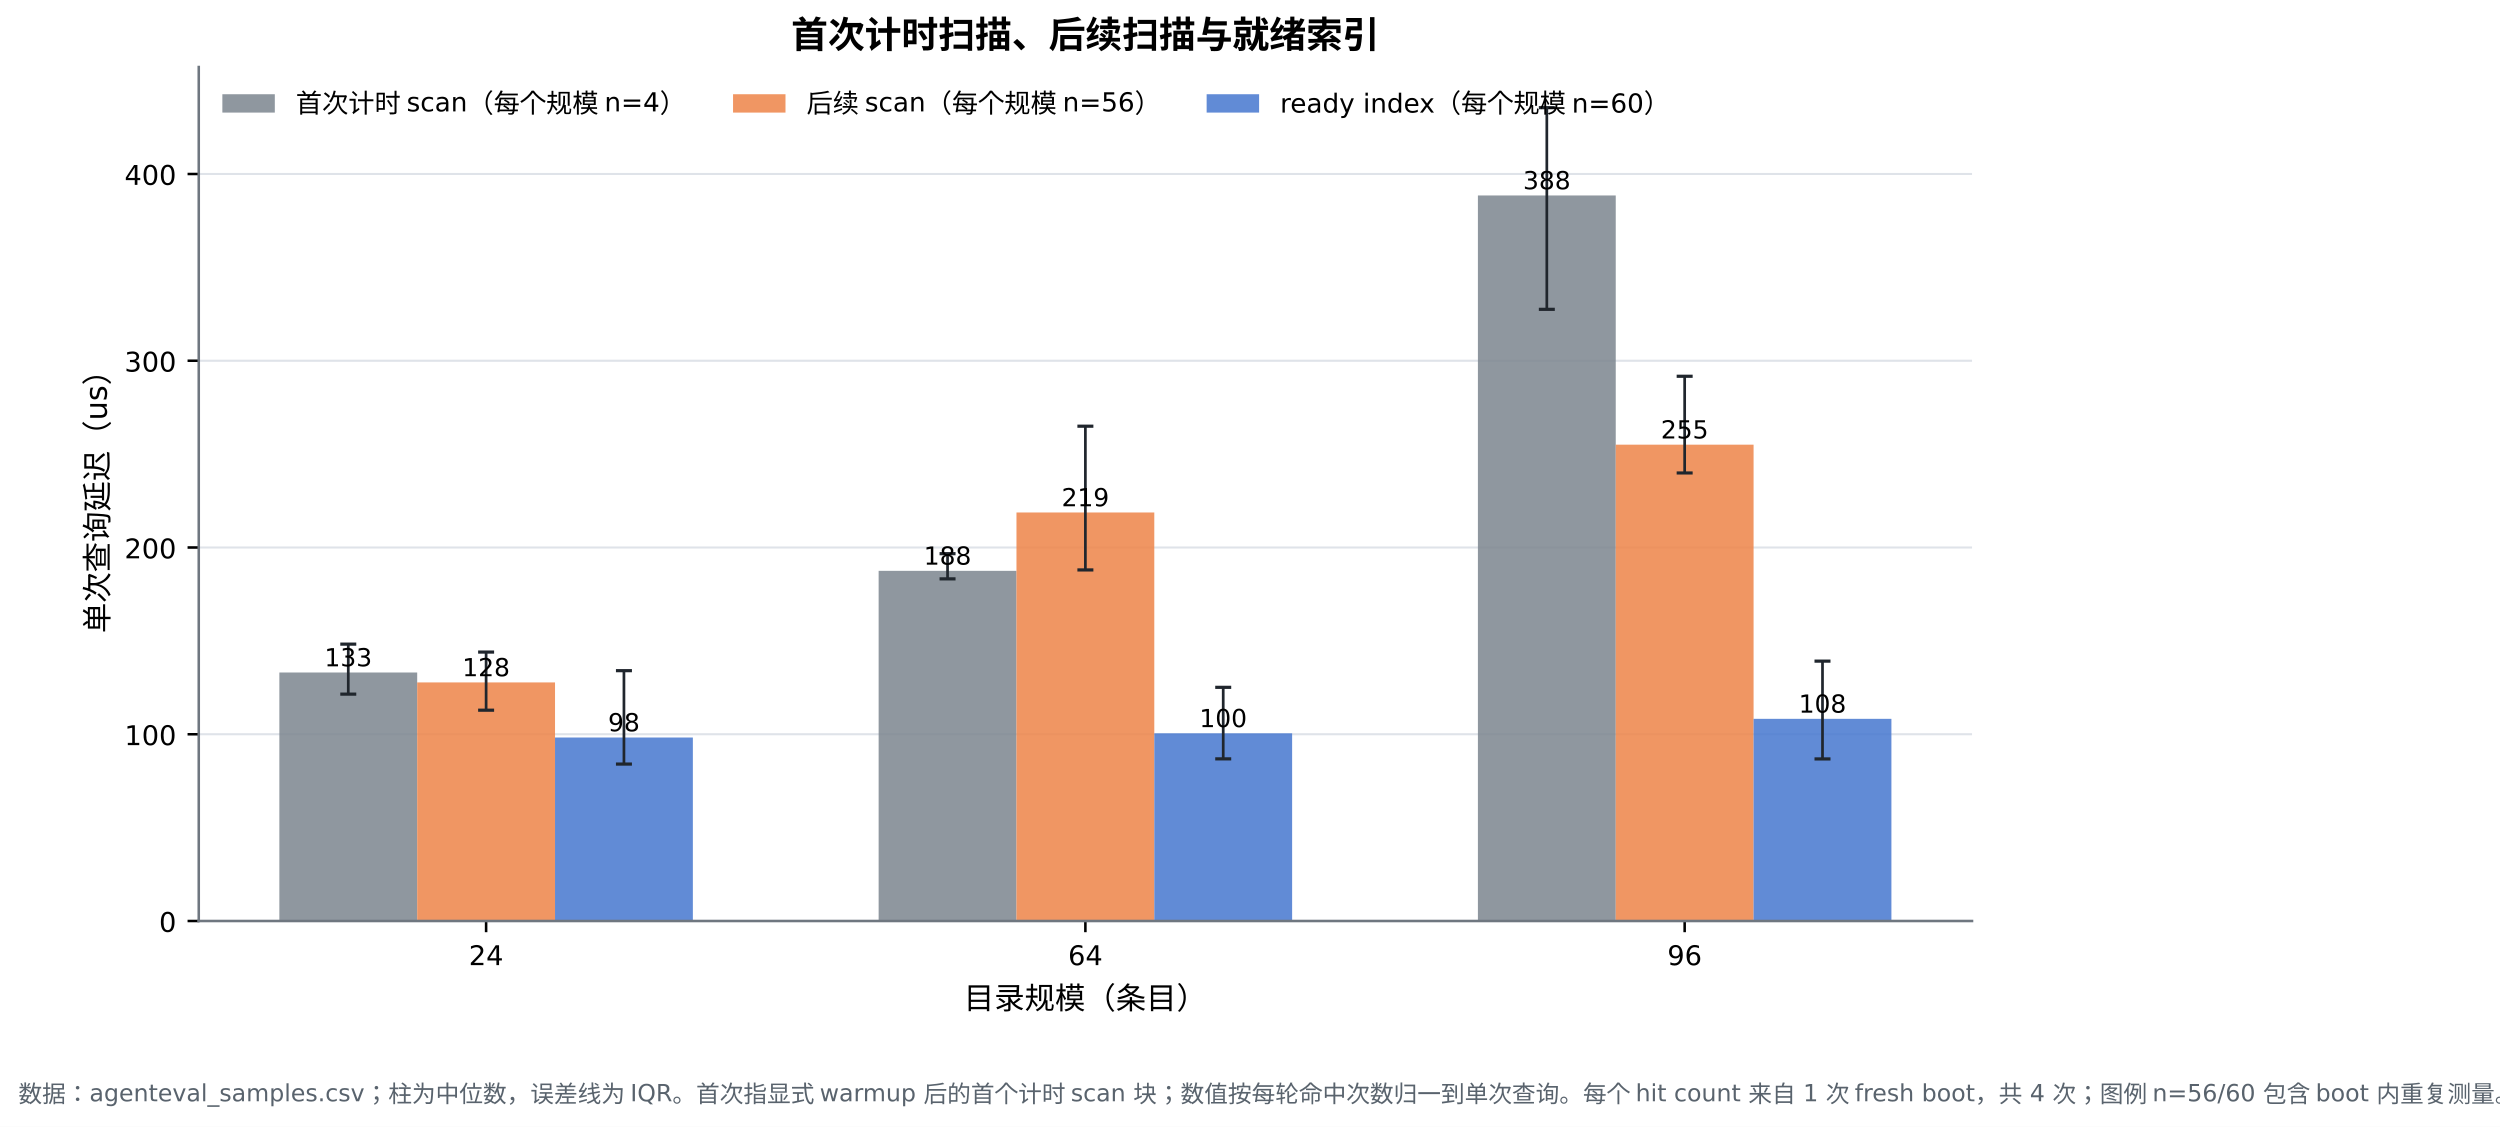
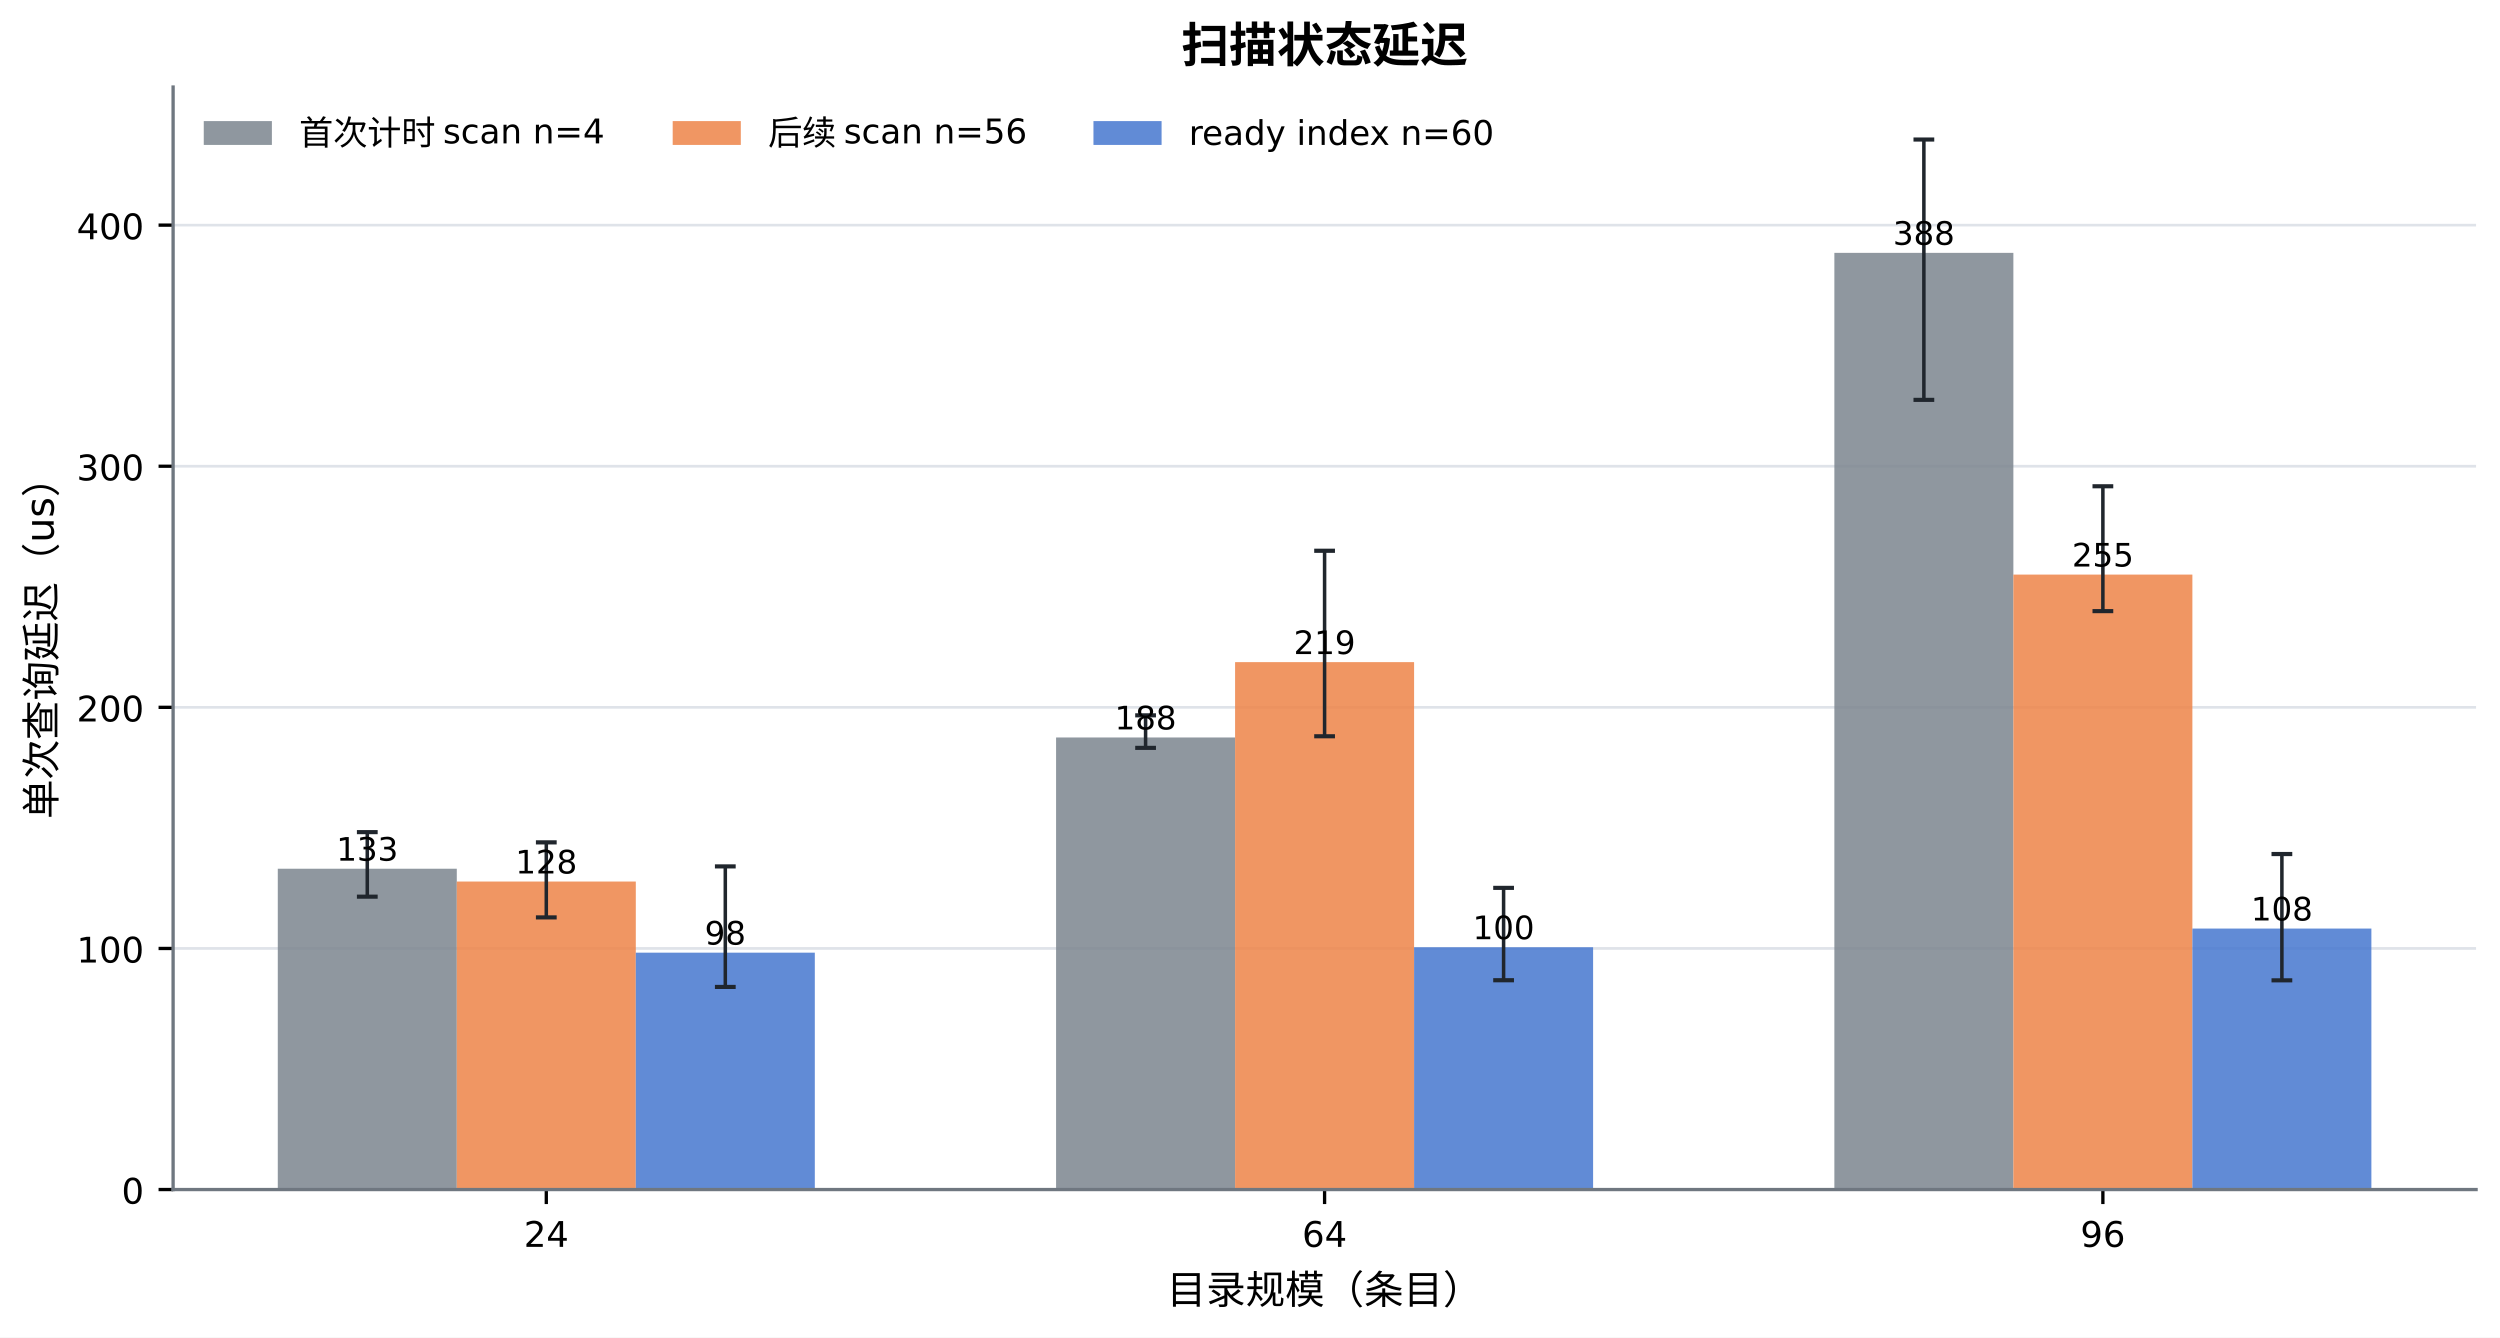
- <svg xmlns="http://www.w3.org/2000/svg" xmlns:xlink="http://www.w3.org/1999/xlink" width="781.562pt" height="352.275pt" viewBox="0 0 781.562 352.275" version="1.1">
+ <svg xmlns="http://www.w3.org/2000/svg" xmlns:xlink="http://www.w3.org/1999/xlink" width="601.793pt" height="321.968pt" viewBox="0 0 601.793 321.968" version="1.1">
  <defs>
    <style type="text/css">*{stroke-linejoin: round; stroke-linecap: butt}</style>
  </defs>
  <g id="figure_1">
    <g id="patch_1">
-       <path d="M 0 352.275  L 781.562 352.275  L 781.562 0  L 0 0  z " style="fill: #ffffff" />
+       <path d="M 0 321.968  L 601.793 321.968  L 601.793 0  L 0 0  z " style="fill: #ffffff" />
    </g>
    <g id="axes_1">
      <g id="patch_2">
-         <path d="M 62.136 287.929  L 616.5 287.929  L 616.5 20.953  L 62.136 20.953  z " style="fill: #ffffff" />
+         <path d="M 41.669 286.345  L 596.033 286.345  L 596.033 20.953  L 41.669 20.953  z " style="fill: #ffffff" />
      </g>
      <g id="matplotlib.axis_1">
        <g id="xtick_1">
          <g id="line2d_1">
            <defs>
-               <path id="m0032f4f518" d="M 0 0  L 0 3.5  " style="stroke: #000000; stroke-width: 0.8" />
+               <path id="m09ee5f5eb4" d="M 0 0  L 0 3.5  " style="stroke: #000000; stroke-width: 0.8" />
            </defs>
            <g>
-               <use xlink:href="#m0032f4f518" x="151.97" y="287.929" style="stroke: #000000; stroke-width: 0.8" />
+               <use xlink:href="#m09ee5f5eb4" x="131.503" y="286.345" style="stroke: #000000; stroke-width: 0.8" />
            </g>
          </g>
          <g id="text_1">
-             <text style="font-size: 8.5px; font-family: 'Microsoft YaHei', 'DejaVu Sans', sans-serif; text-anchor: middle" x="151.97" y="301.724" transform="rotate(-0 151.9696 301.7235)">24</text>
+             <text style="font-size: 8.5px; font-family: 'Microsoft YaHei', 'DejaVu Sans', sans-serif; text-anchor: middle" x="131.503" y="300.139" transform="rotate(-0 131.5026 300.1395)">24</text>
          </g>
        </g>
        <g id="xtick_2">
          <g id="line2d_2">
            <g>
-               <use xlink:href="#m0032f4f518" x="339.318" y="287.929" style="stroke: #000000; stroke-width: 0.8" />
+               <use xlink:href="#m09ee5f5eb4" x="318.851" y="286.345" style="stroke: #000000; stroke-width: 0.8" />
            </g>
          </g>
          <g id="text_2">
-             <text style="font-size: 8.5px; font-family: 'Microsoft YaHei', 'DejaVu Sans', sans-serif; text-anchor: middle" x="339.318" y="301.724" transform="rotate(-0 339.318 301.7235)">64</text>
+             <text style="font-size: 8.5px; font-family: 'Microsoft YaHei', 'DejaVu Sans', sans-serif; text-anchor: middle" x="318.851" y="300.139" transform="rotate(-0 318.8511 300.1395)">64</text>
          </g>
        </g>
        <g id="xtick_3">
          <g id="line2d_3">
            <g>
-               <use xlink:href="#m0032f4f518" x="526.666" y="287.929" style="stroke: #000000; stroke-width: 0.8" />
+               <use xlink:href="#m09ee5f5eb4" x="506.199" y="286.345" style="stroke: #000000; stroke-width: 0.8" />
            </g>
          </g>
          <g id="text_3">
-             <text style="font-size: 8.5px; font-family: 'Microsoft YaHei', 'DejaVu Sans', sans-serif; text-anchor: middle" x="526.666" y="301.724" transform="rotate(-0 526.6664 301.7235)">96</text>
+             <text style="font-size: 8.5px; font-family: 'Microsoft YaHei', 'DejaVu Sans', sans-serif; text-anchor: middle" x="506.199" y="300.139" transform="rotate(-0 506.1995 300.1395)">96</text>
          </g>
        </g>
        <g id="text_4">
-           <text style="font-size: 9.5px; font-family: 'Microsoft YaHei', 'DejaVu Sans', sans-serif; text-anchor: middle" x="339.318" y="315.431" transform="rotate(-0 339.318 315.4306)">目录规模（条目）</text>
+           <text style="font-size: 9.5px; font-family: 'Microsoft YaHei', 'DejaVu Sans', sans-serif; text-anchor: middle" x="318.851" y="313.847" transform="rotate(-0 318.8511 313.8466)">目录规模（条目）</text>
        </g>
      </g>
      <g id="matplotlib.axis_2">
        <g id="ytick_1">
          <g id="line2d_4">
-             <path d="M 62.136 287.929  L 616.5 287.929  " clip-path="url(#p97f5d1a33a)" style="fill: none; stroke: #d9dee5; stroke-opacity: 0.85; stroke-width: 0.65; stroke-linecap: square" />
+             <path d="M 41.669 286.345  L 596.033 286.345  " clip-path="url(#p771523d4c4)" style="fill: none; stroke: #d9dee5; stroke-opacity: 0.85; stroke-width: 0.65; stroke-linecap: square" />
          </g>
          <g id="line2d_5">
            <defs>
-               <path id="m0a9b4d81f8" d="M 0 0  L -3.5 0  " style="stroke: #000000; stroke-width: 0.8" />
+               <path id="mc4f2db57f0" d="M 0 0  L -3.5 0  " style="stroke: #000000; stroke-width: 0.8" />
            </defs>
            <g>
-               <use xlink:href="#m0a9b4d81f8" x="62.136" y="287.929" style="stroke: #000000; stroke-width: 0.8" />
+               <use xlink:href="#mc4f2db57f0" x="41.669" y="286.345" style="stroke: #000000; stroke-width: 0.8" />
            </g>
          </g>
          <g id="text_5">
-             <text style="font-size: 8.5px; font-family: 'Microsoft YaHei', 'DejaVu Sans', sans-serif; text-anchor: end" x="55.136" y="291.326" transform="rotate(-0 55.136 291.3262)">0</text>
+             <text style="font-size: 8.5px; font-family: 'Microsoft YaHei', 'DejaVu Sans', sans-serif; text-anchor: end" x="34.669" y="289.742" transform="rotate(-0 34.66906 289.7422)">0</text>
          </g>
        </g>
        <g id="ytick_2">
          <g id="line2d_6">
-             <path d="M 62.136 229.545  L 616.5 229.545  " clip-path="url(#p97f5d1a33a)" style="fill: none; stroke: #d9dee5; stroke-opacity: 0.85; stroke-width: 0.65; stroke-linecap: square" />
+             <path d="M 41.669 228.307  L 596.033 228.307  " clip-path="url(#p771523d4c4)" style="fill: none; stroke: #d9dee5; stroke-opacity: 0.85; stroke-width: 0.65; stroke-linecap: square" />
          </g>
          <g id="line2d_7">
            <g>
-               <use xlink:href="#m0a9b4d81f8" x="62.136" y="229.545" style="stroke: #000000; stroke-width: 0.8" />
+               <use xlink:href="#mc4f2db57f0" x="41.669" y="228.307" style="stroke: #000000; stroke-width: 0.8" />
            </g>
          </g>
          <g id="text_6">
-             <text style="font-size: 8.5px; font-family: 'Microsoft YaHei', 'DejaVu Sans', sans-serif; text-anchor: end" x="55.136" y="232.942" transform="rotate(-0 55.136 232.942)">100</text>
+             <text style="font-size: 8.5px; font-family: 'Microsoft YaHei', 'DejaVu Sans', sans-serif; text-anchor: end" x="34.669" y="231.704" transform="rotate(-0 34.66906 231.7044)">100</text>
          </g>
        </g>
        <g id="ytick_3">
          <g id="line2d_8">
-             <path d="M 62.136 171.161  L 616.5 171.161  " clip-path="url(#p97f5d1a33a)" style="fill: none; stroke: #d9dee5; stroke-opacity: 0.85; stroke-width: 0.65; stroke-linecap: square" />
+             <path d="M 41.669 170.269  L 596.033 170.269  " clip-path="url(#p771523d4c4)" style="fill: none; stroke: #d9dee5; stroke-opacity: 0.85; stroke-width: 0.65; stroke-linecap: square" />
          </g>
          <g id="line2d_9">
            <g>
-               <use xlink:href="#m0a9b4d81f8" x="62.136" y="171.161" style="stroke: #000000; stroke-width: 0.8" />
+               <use xlink:href="#mc4f2db57f0" x="41.669" y="170.269" style="stroke: #000000; stroke-width: 0.8" />
            </g>
          </g>
          <g id="text_7">
-             <text style="font-size: 8.5px; font-family: 'Microsoft YaHei', 'DejaVu Sans', sans-serif; text-anchor: end" x="55.136" y="174.558" transform="rotate(-0 55.136 174.5579)">200</text>
+             <text style="font-size: 8.5px; font-family: 'Microsoft YaHei', 'DejaVu Sans', sans-serif; text-anchor: end" x="34.669" y="173.667" transform="rotate(-0 34.66906 173.6667)">200</text>
          </g>
        </g>
        <g id="ytick_4">
          <g id="line2d_10">
-             <path d="M 62.136 112.776  L 616.5 112.776  " clip-path="url(#p97f5d1a33a)" style="fill: none; stroke: #d9dee5; stroke-opacity: 0.85; stroke-width: 0.65; stroke-linecap: square" />
+             <path d="M 41.669 112.232  L 596.033 112.232  " clip-path="url(#p771523d4c4)" style="fill: none; stroke: #d9dee5; stroke-opacity: 0.85; stroke-width: 0.65; stroke-linecap: square" />
          </g>
          <g id="line2d_11">
            <g>
-               <use xlink:href="#m0a9b4d81f8" x="62.136" y="112.776" style="stroke: #000000; stroke-width: 0.8" />
+               <use xlink:href="#mc4f2db57f0" x="41.669" y="112.232" style="stroke: #000000; stroke-width: 0.8" />
            </g>
          </g>
          <g id="text_8">
-             <text style="font-size: 8.5px; font-family: 'Microsoft YaHei', 'DejaVu Sans', sans-serif; text-anchor: end" x="55.136" y="116.174" transform="rotate(-0 55.136 116.1738)">300</text>
+             <text style="font-size: 8.5px; font-family: 'Microsoft YaHei', 'DejaVu Sans', sans-serif; text-anchor: end" x="34.669" y="115.629" transform="rotate(-0 34.66906 115.629)">300</text>
          </g>
        </g>
        <g id="ytick_5">
          <g id="line2d_12">
-             <path d="M 62.136 54.392  L 616.5 54.392  " clip-path="url(#p97f5d1a33a)" style="fill: none; stroke: #d9dee5; stroke-opacity: 0.85; stroke-width: 0.65; stroke-linecap: square" />
+             <path d="M 41.669 54.194  L 596.033 54.194  " clip-path="url(#p771523d4c4)" style="fill: none; stroke: #d9dee5; stroke-opacity: 0.85; stroke-width: 0.65; stroke-linecap: square" />
          </g>
          <g id="line2d_13">
            <g>
-               <use xlink:href="#m0a9b4d81f8" x="62.136" y="54.392" style="stroke: #000000; stroke-width: 0.8" />
+               <use xlink:href="#mc4f2db57f0" x="41.669" y="54.194" style="stroke: #000000; stroke-width: 0.8" />
            </g>
          </g>
          <g id="text_9">
-             <text style="font-size: 8.5px; font-family: 'Microsoft YaHei', 'DejaVu Sans', sans-serif; text-anchor: end" x="55.136" y="57.79" transform="rotate(-0 55.136 57.78966)">400</text>
+             <text style="font-size: 8.5px; font-family: 'Microsoft YaHei', 'DejaVu Sans', sans-serif; text-anchor: end" x="34.669" y="57.591" transform="rotate(-0 34.66906 57.59126)">400</text>
          </g>
        </g>
        <g id="text_10">
-           <text style="font-size: 9.5px; font-family: 'Microsoft YaHei', 'DejaVu Sans', sans-serif; text-anchor: middle" x="33.821" y="154.441" transform="rotate(-90 33.821 154.4408)">单次查询延迟（us）</text>
+           <text style="font-size: 9.5px; font-family: 'Microsoft YaHei', 'DejaVu Sans', sans-serif; text-anchor: middle" x="13.354" y="153.649" transform="rotate(-90 13.35406 153.6488)">单次查询延迟（us）</text>
        </g>
      </g>
      <g id="patch_3">
-         <path d="M 87.334 287.929  L 130.425 287.929  L 130.425 210.241  L 87.334 210.241  z " clip-path="url(#p97f5d1a33a)" style="fill: #7d8790; opacity: 0.86" />
+         <path d="M 66.867 286.345  L 109.958 286.345  L 109.958 209.118  L 66.867 209.118  z " clip-path="url(#p771523d4c4)" style="fill: #7d8790; opacity: 0.86" />
      </g>
      <g id="patch_4">
-         <path d="M 274.683 287.929  L 317.773 287.929  L 317.773 178.459  L 274.683 178.459  z " clip-path="url(#p97f5d1a33a)" style="fill: #7d8790; opacity: 0.86" />
+         <path d="M 254.216 286.345  L 297.306 286.345  L 297.306 177.524  L 254.216 177.524  z " clip-path="url(#p771523d4c4)" style="fill: #7d8790; opacity: 0.86" />
      </g>
      <g id="patch_5">
-         <path d="M 462.031 287.929  L 505.121 287.929  L 505.121 61.106  L 462.031 61.106  z " clip-path="url(#p97f5d1a33a)" style="fill: #7d8790; opacity: 0.86" />
+         <path d="M 441.564 286.345  L 484.654 286.345  L 484.654 60.868  L 441.564 60.868  z " clip-path="url(#p771523d4c4)" style="fill: #7d8790; opacity: 0.86" />
      </g>
      <g id="patch_6">
-         <path d="M 130.425 287.929  L 173.515 287.929  L 173.515 213.343  L 130.425 213.343  z " clip-path="url(#p97f5d1a33a)" style="fill: #ee854a; opacity: 0.86" />
+         <path d="M 109.958 286.345  L 153.048 286.345  L 153.048 212.202  L 109.958 212.202  z " clip-path="url(#p771523d4c4)" style="fill: #ee854a; opacity: 0.86" />
      </g>
      <g id="patch_7">
-         <path d="M 317.773 287.929  L 360.863 287.929  L 360.863 160.214  L 317.773 160.214  z " clip-path="url(#p97f5d1a33a)" style="fill: #ee854a; opacity: 0.86" />
+         <path d="M 297.306 286.345  L 340.396 286.345  L 340.396 159.387  L 297.306 159.387  z " clip-path="url(#p771523d4c4)" style="fill: #ee854a; opacity: 0.86" />
      </g>
      <g id="patch_8">
-         <path d="M 505.121 287.929  L 548.211 287.929  L 548.211 139.013  L 505.121 139.013  z " clip-path="url(#p97f5d1a33a)" style="fill: #ee854a; opacity: 0.86" />
+         <path d="M 484.654 286.345  L 527.745 286.345  L 527.745 138.312  L 484.654 138.312  z " clip-path="url(#p771523d4c4)" style="fill: #ee854a; opacity: 0.86" />
      </g>
      <g id="patch_9">
-         <path d="M 173.515 287.929  L 216.605 287.929  L 216.605 230.566  L 173.515 230.566  z " clip-path="url(#p97f5d1a33a)" style="fill: #4878d0; opacity: 0.86" />
+         <path d="M 153.048 286.345  L 196.138 286.345  L 196.138 229.323  L 153.048 229.323  z " clip-path="url(#p771523d4c4)" style="fill: #4878d0; opacity: 0.86" />
      </g>
      <g id="patch_10">
-         <path d="M 360.863 287.929  L 403.953 287.929  L 403.953 229.253  L 360.863 229.253  z " clip-path="url(#p97f5d1a33a)" style="fill: #4878d0; opacity: 0.86" />
+         <path d="M 340.396 286.345  L 383.486 286.345  L 383.486 228.017  L 340.396 228.017  z " clip-path="url(#p771523d4c4)" style="fill: #4878d0; opacity: 0.86" />
      </g>
      <g id="patch_11">
-         <path d="M 548.211 287.929  L 591.302 287.929  L 591.302 224.728  L 548.211 224.728  z " clip-path="url(#p97f5d1a33a)" style="fill: #4878d0; opacity: 0.86" />
+         <path d="M 527.745 286.345  L 570.835 286.345  L 570.835 223.519  L 527.745 223.519  z " clip-path="url(#p771523d4c4)" style="fill: #4878d0; opacity: 0.86" />
      </g>
      <g id="LineCollection_1">
-         <path d="M 108.879 217.01  L 108.879 201.374  " clip-path="url(#p97f5d1a33a)" style="fill: none; stroke: #20262d; stroke-width: 0.85" />
-         <path d="M 296.228 180.976  L 296.228 173.095  " clip-path="url(#p97f5d1a33a)" style="fill: none; stroke: #20262d; stroke-width: 0.85" />
-         <path d="M 483.576 96.703  L 483.576 33.666  " clip-path="url(#p97f5d1a33a)" style="fill: none; stroke: #20262d; stroke-width: 0.85" />
+         <path d="M 88.412 215.847  L 88.412 200.304  " clip-path="url(#p771523d4c4)" style="fill: none; stroke: #20262d; stroke-width: 0.85" />
+         <path d="M 275.761 180.027  L 275.761 172.192  " clip-path="url(#p771523d4c4)" style="fill: none; stroke: #20262d; stroke-width: 0.85" />
+         <path d="M 463.109 96.253  L 463.109 33.591  " clip-path="url(#p771523d4c4)" style="fill: none; stroke: #20262d; stroke-width: 0.85" />
      </g>
      <g id="line2d_14">
        <defs>
-           <path id="m34ad495c93" d="M 2.5 0  L -2.5 -0  " style="stroke: #20262d" />
+           <path id="m65cad97a2a" d="M 2.5 0  L -2.5 -0  " style="stroke: #20262d" />
        </defs>
-         <g clip-path="url(#p97f5d1a33a)">
-           <use xlink:href="#m34ad495c93" x="108.879" y="217.01" style="fill: #20262d; stroke: #20262d" />
-           <use xlink:href="#m34ad495c93" x="296.228" y="180.976" style="fill: #20262d; stroke: #20262d" />
-           <use xlink:href="#m34ad495c93" x="483.576" y="96.703" style="fill: #20262d; stroke: #20262d" />
+         <g clip-path="url(#p771523d4c4)">
+           <use xlink:href="#m65cad97a2a" x="88.412" y="215.847" style="fill: #20262d; stroke: #20262d" />
+           <use xlink:href="#m65cad97a2a" x="275.761" y="180.027" style="fill: #20262d; stroke: #20262d" />
+           <use xlink:href="#m65cad97a2a" x="463.109" y="96.253" style="fill: #20262d; stroke: #20262d" />
        </g>
      </g>
      <g id="line2d_15">
-         <g clip-path="url(#p97f5d1a33a)">
-           <use xlink:href="#m34ad495c93" x="108.879" y="201.374" style="fill: #20262d; stroke: #20262d" />
-           <use xlink:href="#m34ad495c93" x="296.228" y="173.095" style="fill: #20262d; stroke: #20262d" />
-           <use xlink:href="#m34ad495c93" x="483.576" y="33.666" style="fill: #20262d; stroke: #20262d" />
+         <g clip-path="url(#p771523d4c4)">
+           <use xlink:href="#m65cad97a2a" x="88.412" y="200.304" style="fill: #20262d; stroke: #20262d" />
+           <use xlink:href="#m65cad97a2a" x="275.761" y="172.192" style="fill: #20262d; stroke: #20262d" />
+           <use xlink:href="#m65cad97a2a" x="463.109" y="33.591" style="fill: #20262d; stroke: #20262d" />
        </g>
      </g>
      <g id="LineCollection_2">
-         <path d="M 151.97 222.028  L 151.97 203.856  " clip-path="url(#p97f5d1a33a)" style="fill: none; stroke: #20262d; stroke-width: 0.85" />
-         <path d="M 339.318 178.167  L 339.318 133.247  " clip-path="url(#p97f5d1a33a)" style="fill: none; stroke: #20262d; stroke-width: 0.85" />
-         <path d="M 526.666 147.862  L 526.666 117.63  " clip-path="url(#p97f5d1a33a)" style="fill: none; stroke: #20262d; stroke-width: 0.85" />
+         <path d="M 131.503 220.835  L 131.503 202.77  " clip-path="url(#p771523d4c4)" style="fill: none; stroke: #20262d; stroke-width: 0.85" />
+         <path d="M 318.851 177.234  L 318.851 132.581  " clip-path="url(#p771523d4c4)" style="fill: none; stroke: #20262d; stroke-width: 0.85" />
+         <path d="M 506.199 147.109  L 506.199 117.056  " clip-path="url(#p771523d4c4)" style="fill: none; stroke: #20262d; stroke-width: 0.85" />
      </g>
      <g id="line2d_16">
-         <g clip-path="url(#p97f5d1a33a)">
-           <use xlink:href="#m34ad495c93" x="151.97" y="222.028" style="fill: #20262d; stroke: #20262d" />
-           <use xlink:href="#m34ad495c93" x="339.318" y="178.167" style="fill: #20262d; stroke: #20262d" />
-           <use xlink:href="#m34ad495c93" x="526.666" y="147.862" style="fill: #20262d; stroke: #20262d" />
+         <g clip-path="url(#p771523d4c4)">
+           <use xlink:href="#m65cad97a2a" x="131.503" y="220.835" style="fill: #20262d; stroke: #20262d" />
+           <use xlink:href="#m65cad97a2a" x="318.851" y="177.234" style="fill: #20262d; stroke: #20262d" />
+           <use xlink:href="#m65cad97a2a" x="506.199" y="147.109" style="fill: #20262d; stroke: #20262d" />
        </g>
      </g>
      <g id="line2d_17">
-         <g clip-path="url(#p97f5d1a33a)">
-           <use xlink:href="#m34ad495c93" x="151.97" y="203.856" style="fill: #20262d; stroke: #20262d" />
-           <use xlink:href="#m34ad495c93" x="339.318" y="133.247" style="fill: #20262d; stroke: #20262d" />
-           <use xlink:href="#m34ad495c93" x="526.666" y="117.63" style="fill: #20262d; stroke: #20262d" />
+         <g clip-path="url(#p771523d4c4)">
+           <use xlink:href="#m65cad97a2a" x="131.503" y="202.77" style="fill: #20262d; stroke: #20262d" />
+           <use xlink:href="#m65cad97a2a" x="318.851" y="132.581" style="fill: #20262d; stroke: #20262d" />
+           <use xlink:href="#m65cad97a2a" x="506.199" y="117.056" style="fill: #20262d; stroke: #20262d" />
        </g>
      </g>
      <g id="LineCollection_3">
-         <path d="M 195.06 238.868  L 195.06 209.676  " clip-path="url(#p97f5d1a33a)" style="fill: none; stroke: #20262d; stroke-width: 0.85" />
-         <path d="M 382.408 237.244  L 382.408 214.876  " clip-path="url(#p97f5d1a33a)" style="fill: none; stroke: #20262d; stroke-width: 0.85" />
-         <path d="M 569.757 237.262  L 569.757 206.684  " clip-path="url(#p97f5d1a33a)" style="fill: none; stroke: #20262d; stroke-width: 0.85" />
+         <path d="M 174.593 237.575  L 174.593 208.556  " clip-path="url(#p771523d4c4)" style="fill: none; stroke: #20262d; stroke-width: 0.85" />
+         <path d="M 361.941 235.961  L 361.941 213.725  " clip-path="url(#p771523d4c4)" style="fill: none; stroke: #20262d; stroke-width: 0.85" />
+         <path d="M 549.29 235.979  L 549.29 205.582  " clip-path="url(#p771523d4c4)" style="fill: none; stroke: #20262d; stroke-width: 0.85" />
      </g>
      <g id="line2d_18">
-         <g clip-path="url(#p97f5d1a33a)">
-           <use xlink:href="#m34ad495c93" x="195.06" y="238.868" style="fill: #20262d; stroke: #20262d" />
-           <use xlink:href="#m34ad495c93" x="382.408" y="237.244" style="fill: #20262d; stroke: #20262d" />
-           <use xlink:href="#m34ad495c93" x="569.757" y="237.262" style="fill: #20262d; stroke: #20262d" />
+         <g clip-path="url(#p771523d4c4)">
+           <use xlink:href="#m65cad97a2a" x="174.593" y="237.575" style="fill: #20262d; stroke: #20262d" />
+           <use xlink:href="#m65cad97a2a" x="361.941" y="235.961" style="fill: #20262d; stroke: #20262d" />
+           <use xlink:href="#m65cad97a2a" x="549.29" y="235.979" style="fill: #20262d; stroke: #20262d" />
        </g>
      </g>
      <g id="line2d_19">
-         <g clip-path="url(#p97f5d1a33a)">
-           <use xlink:href="#m34ad495c93" x="195.06" y="209.676" style="fill: #20262d; stroke: #20262d" />
-           <use xlink:href="#m34ad495c93" x="382.408" y="214.876" style="fill: #20262d; stroke: #20262d" />
-           <use xlink:href="#m34ad495c93" x="569.757" y="206.684" style="fill: #20262d; stroke: #20262d" />
+         <g clip-path="url(#p771523d4c4)">
+           <use xlink:href="#m65cad97a2a" x="174.593" y="208.556" style="fill: #20262d; stroke: #20262d" />
+           <use xlink:href="#m65cad97a2a" x="361.941" y="213.725" style="fill: #20262d; stroke: #20262d" />
+           <use xlink:href="#m65cad97a2a" x="549.29" y="205.582" style="fill: #20262d; stroke: #20262d" />
        </g>
      </g>
      <g id="patch_12">
-         <path d="M 62.136 287.929  L 62.136 20.953  " style="fill: none; stroke: #6f7780; stroke-width: 0.8; stroke-linejoin: miter; stroke-linecap: square" />
+         <path d="M 41.669 286.345  L 41.669 20.953  " style="fill: none; stroke: #6f7780; stroke-width: 0.8; stroke-linejoin: miter; stroke-linecap: square" />
      </g>
      <g id="patch_13">
-         <path d="M 62.136 287.929  L 616.5 287.929  " style="fill: none; stroke: #6f7780; stroke-width: 0.8; stroke-linejoin: miter; stroke-linecap: square" />
+         <path d="M 41.669 286.345  L 596.033 286.345  " style="fill: none; stroke: #6f7780; stroke-width: 0.8; stroke-linejoin: miter; stroke-linecap: square" />
      </g>
      <g id="text_11">
-         <text style="font-size: 7.8px; font-family: 'Microsoft YaHei', 'DejaVu Sans', sans-serif; text-anchor: middle" x="108.879" y="208.302" transform="rotate(-0 108.8794 208.3024)">133</text>
+         <text style="font-size: 7.8px; font-family: 'Microsoft YaHei', 'DejaVu Sans', sans-serif; text-anchor: middle" x="88.412" y="207.179" transform="rotate(-0 88.4125 207.1793)">133</text>
      </g>
      <g id="text_12">
-         <text style="font-size: 7.8px; font-family: 'Microsoft YaHei', 'DejaVu Sans', sans-serif; text-anchor: middle" x="296.228" y="176.52" transform="rotate(-0 296.2279 176.5196)">188</text>
+         <text style="font-size: 7.8px; font-family: 'Microsoft YaHei', 'DejaVu Sans', sans-serif; text-anchor: middle" x="275.761" y="175.585" transform="rotate(-0 275.7609 175.585)">188</text>
      </g>
      <g id="text_13">
-         <text style="font-size: 7.8px; font-family: 'Microsoft YaHei', 'DejaVu Sans', sans-serif; text-anchor: middle" x="483.576" y="59.167" transform="rotate(-0 483.5763 59.16746)">388</text>
+         <text style="font-size: 7.8px; font-family: 'Microsoft YaHei', 'DejaVu Sans', sans-serif; text-anchor: middle" x="463.109" y="58.929" transform="rotate(-0 463.1094 58.92923)">388</text>
      </g>
      <g id="text_14">
-         <text style="font-size: 7.8px; font-family: 'Microsoft YaHei', 'DejaVu Sans', sans-serif; text-anchor: middle" x="151.97" y="211.404" transform="rotate(-0 151.9696 211.4041)">128</text>
+         <text style="font-size: 7.8px; font-family: 'Microsoft YaHei', 'DejaVu Sans', sans-serif; text-anchor: middle" x="131.503" y="210.263" transform="rotate(-0 131.5026 210.2626)">128</text>
      </g>
      <g id="text_15">
-         <text style="font-size: 7.8px; font-family: 'Microsoft YaHei', 'DejaVu Sans', sans-serif; text-anchor: middle" x="339.318" y="158.275" transform="rotate(-0 339.318 158.2745)">219</text>
+         <text style="font-size: 7.8px; font-family: 'Microsoft YaHei', 'DejaVu Sans', sans-serif; text-anchor: middle" x="318.851" y="157.448" transform="rotate(-0 318.8511 157.4483)">219</text>
      </g>
      <g id="text_16">
-         <text style="font-size: 7.8px; font-family: 'Microsoft YaHei', 'DejaVu Sans', sans-serif; text-anchor: middle" x="526.666" y="137.074" transform="rotate(-0 526.6664 137.0738)">255</text>
+         <text style="font-size: 7.8px; font-family: 'Microsoft YaHei', 'DejaVu Sans', sans-serif; text-anchor: middle" x="506.199" y="136.373" transform="rotate(-0 506.1995 136.3733)">255</text>
      </g>
      <g id="text_17">
-         <text style="font-size: 7.8px; font-family: 'Microsoft YaHei', 'DejaVu Sans', sans-serif; text-anchor: middle" x="195.06" y="228.627" transform="rotate(-0 195.0597 228.6274)">98</text>
+         <text style="font-size: 7.8px; font-family: 'Microsoft YaHei', 'DejaVu Sans', sans-serif; text-anchor: middle" x="174.593" y="227.384" transform="rotate(-0 174.5928 227.3837)">98</text>
      </g>
      <g id="text_18">
-         <text style="font-size: 7.8px; font-family: 'Microsoft YaHei', 'DejaVu Sans', sans-serif; text-anchor: middle" x="382.408" y="227.314" transform="rotate(-0 382.4081 227.3137)">100</text>
+         <text style="font-size: 7.8px; font-family: 'Microsoft YaHei', 'DejaVu Sans', sans-serif; text-anchor: middle" x="361.941" y="226.078" transform="rotate(-0 361.9412 226.0779)">100</text>
      </g>
      <g id="text_19">
-         <text style="font-size: 7.8px; font-family: 'Microsoft YaHei', 'DejaVu Sans', sans-serif; text-anchor: middle" x="569.757" y="222.789" transform="rotate(-0 569.7566 222.789)">108</text>
+         <text style="font-size: 7.8px; font-family: 'Microsoft YaHei', 'DejaVu Sans', sans-serif; text-anchor: middle" x="549.29" y="221.58" transform="rotate(-0 549.2896 221.5799)">108</text>
      </g>
      <g id="text_20">
-         <text style="font-weight: 700; font-size: 11.5px; font-family: 'Microsoft YaHei', 'DejaVu Sans', sans-serif; text-anchor: middle" x="339.318" y="14.953" transform="rotate(-0 339.318 14.95281)">首次计时扫描、后续扫描与就绪索引</text>
+         <text style="font-weight: 700; font-size: 11.5px; font-family: 'Microsoft YaHei', 'DejaVu Sans', sans-serif; text-anchor: middle" x="318.851" y="14.953" transform="rotate(-0 318.8511 14.95281)">扫描状态延迟</text>
      </g>
      <g id="legend_1">
        <g id="patch_14">
-           <path d="M 69.516 35.199  L 85.916 35.199  L 85.916 29.459  L 69.516 29.459  z " style="fill: #7d8790; opacity: 0.86" />
+           <path d="M 49.049 34.888  L 65.449 34.888  L 65.449 29.148  L 49.049 29.148  z " style="fill: #7d8790; opacity: 0.86" />
        </g>
        <g id="text_21">
-           <text style="font-size: 8.2px; font-family: 'Microsoft YaHei', 'DejaVu Sans', sans-serif; text-anchor: start" x="92.476" y="35.199" transform="rotate(-0 92.476 35.19903)">首次计时 scan（每个规模 n=4）</text>
+           <text style="font-size: 8.2px; font-family: 'Microsoft YaHei', 'DejaVu Sans', sans-serif; text-anchor: start" x="72.009" y="34.888" transform="rotate(-0 72.00906 34.88769)">首次计时 scan  n=4</text>
        </g>
        <g id="patch_15">
-           <path d="M 229.167 35.199  L 245.567 35.199  L 245.567 29.459  L 229.167 29.459  z " style="fill: #ee854a; opacity: 0.86" />
+           <path d="M 161.927 34.888  L 178.327 34.888  L 178.327 29.148  L 161.927 29.148  z " style="fill: #ee854a; opacity: 0.86" />
        </g>
        <g id="text_22">
-           <text style="font-size: 8.2px; font-family: 'Microsoft YaHei', 'DejaVu Sans', sans-serif; text-anchor: start" x="252.127" y="35.199" transform="rotate(-0 252.1274 35.19903)">后续 scan（每个规模 n=56）</text>
+           <text style="font-size: 8.2px; font-family: 'Microsoft YaHei', 'DejaVu Sans', sans-serif; text-anchor: start" x="184.887" y="34.888" transform="rotate(-0 184.8872 34.88769)">后续 scan  n=56</text>
        </g>
        <g id="patch_16">
-           <path d="M 377.227 35.199  L 393.627 35.199  L 393.627 29.459  L 377.227 29.459  z " style="fill: #4878d0; opacity: 0.86" />
+           <path d="M 263.214 34.888  L 279.614 34.888  L 279.614 29.148  L 263.214 29.148  z " style="fill: #4878d0; opacity: 0.86" />
        </g>
        <g id="text_23">
-           <text style="font-size: 8.2px; font-family: 'Microsoft YaHei', 'DejaVu Sans', sans-serif; text-anchor: start" x="400.187" y="35.199" transform="rotate(-0 400.1874 35.19903)">ready index（每个规模 n=60）</text>
-         </g>
-       </g>
-     </g>
-     <g id="text_24">
-       <text style="font-size: 7.4px; font-family: 'Microsoft YaHei', 'DejaVu Sans', sans-serif; text-anchor: start; fill: #59636d" x="5.76" y="344.626" transform="rotate(-0 5.76 344.6259)">数据：agenteval_samples.csv；柱为中位数，误差线为 IQR。首次指显式 warmup 后的首个计时 scan 块；数值按每轮命中次数归一到单次查询。每个 hit count 来自 1 次 fresh boot，共 4 次；图例 n=56/60 包含 boot 内重复测量。</text>
+           <text style="font-size: 8.2px; font-family: 'Microsoft YaHei', 'DejaVu Sans', sans-serif; text-anchor: start" x="286.174" y="34.888" transform="rotate(-0 286.1738 34.88769)">ready index  n=60</text>
+         </g>
+       </g>
    </g>
  </g>
  <defs>
-     <clipPath id="p97f5d1a33a">
-       <rect x="62.136" y="20.953" width="554.364" height="266.976" />
+     <clipPath id="p771523d4c4">
+       <rect x="41.669" y="20.953" width="554.364" height="265.392" />
    </clipPath>
  </defs>
</svg>
